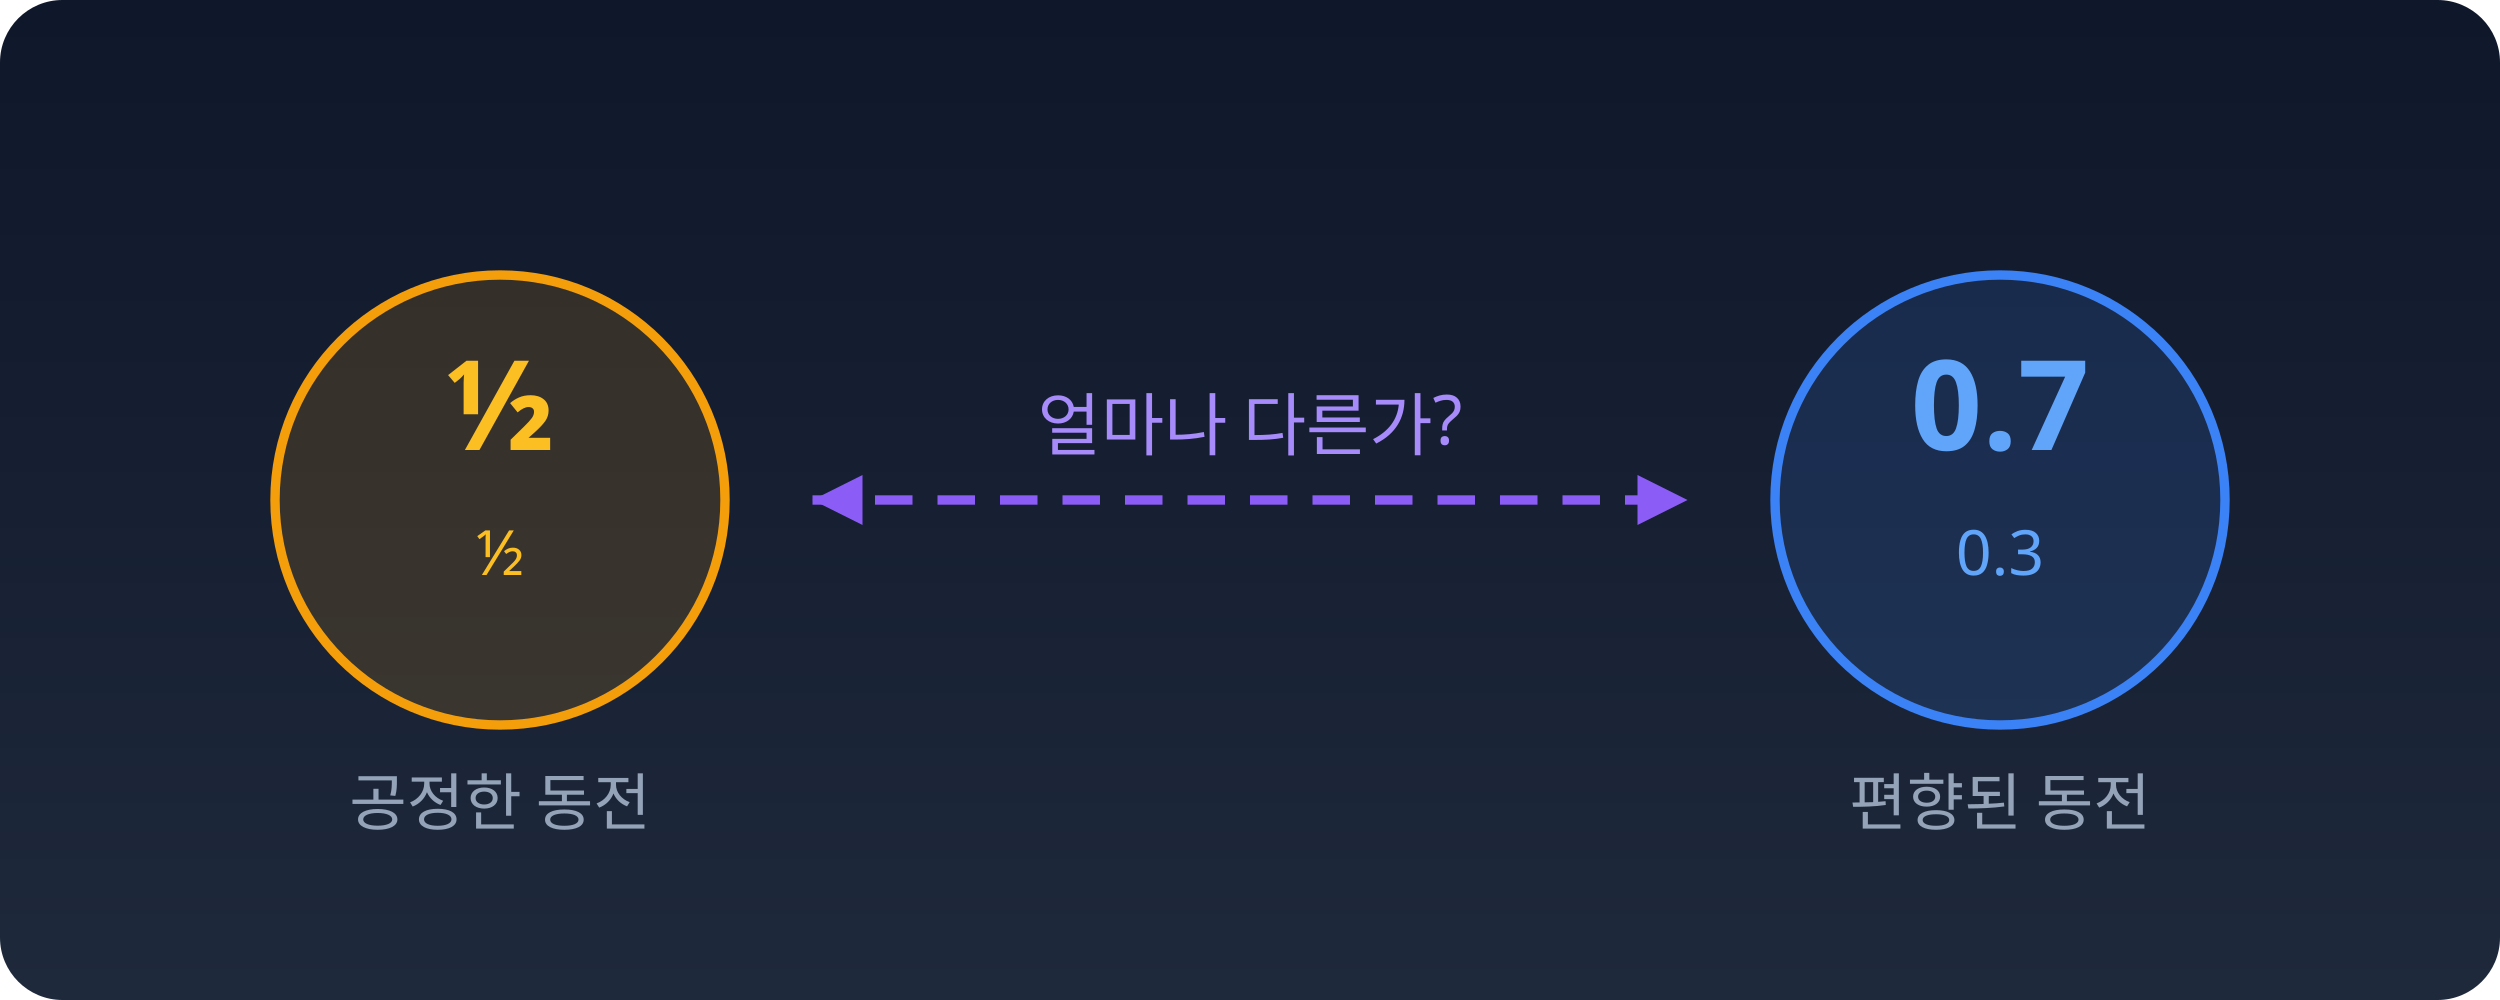
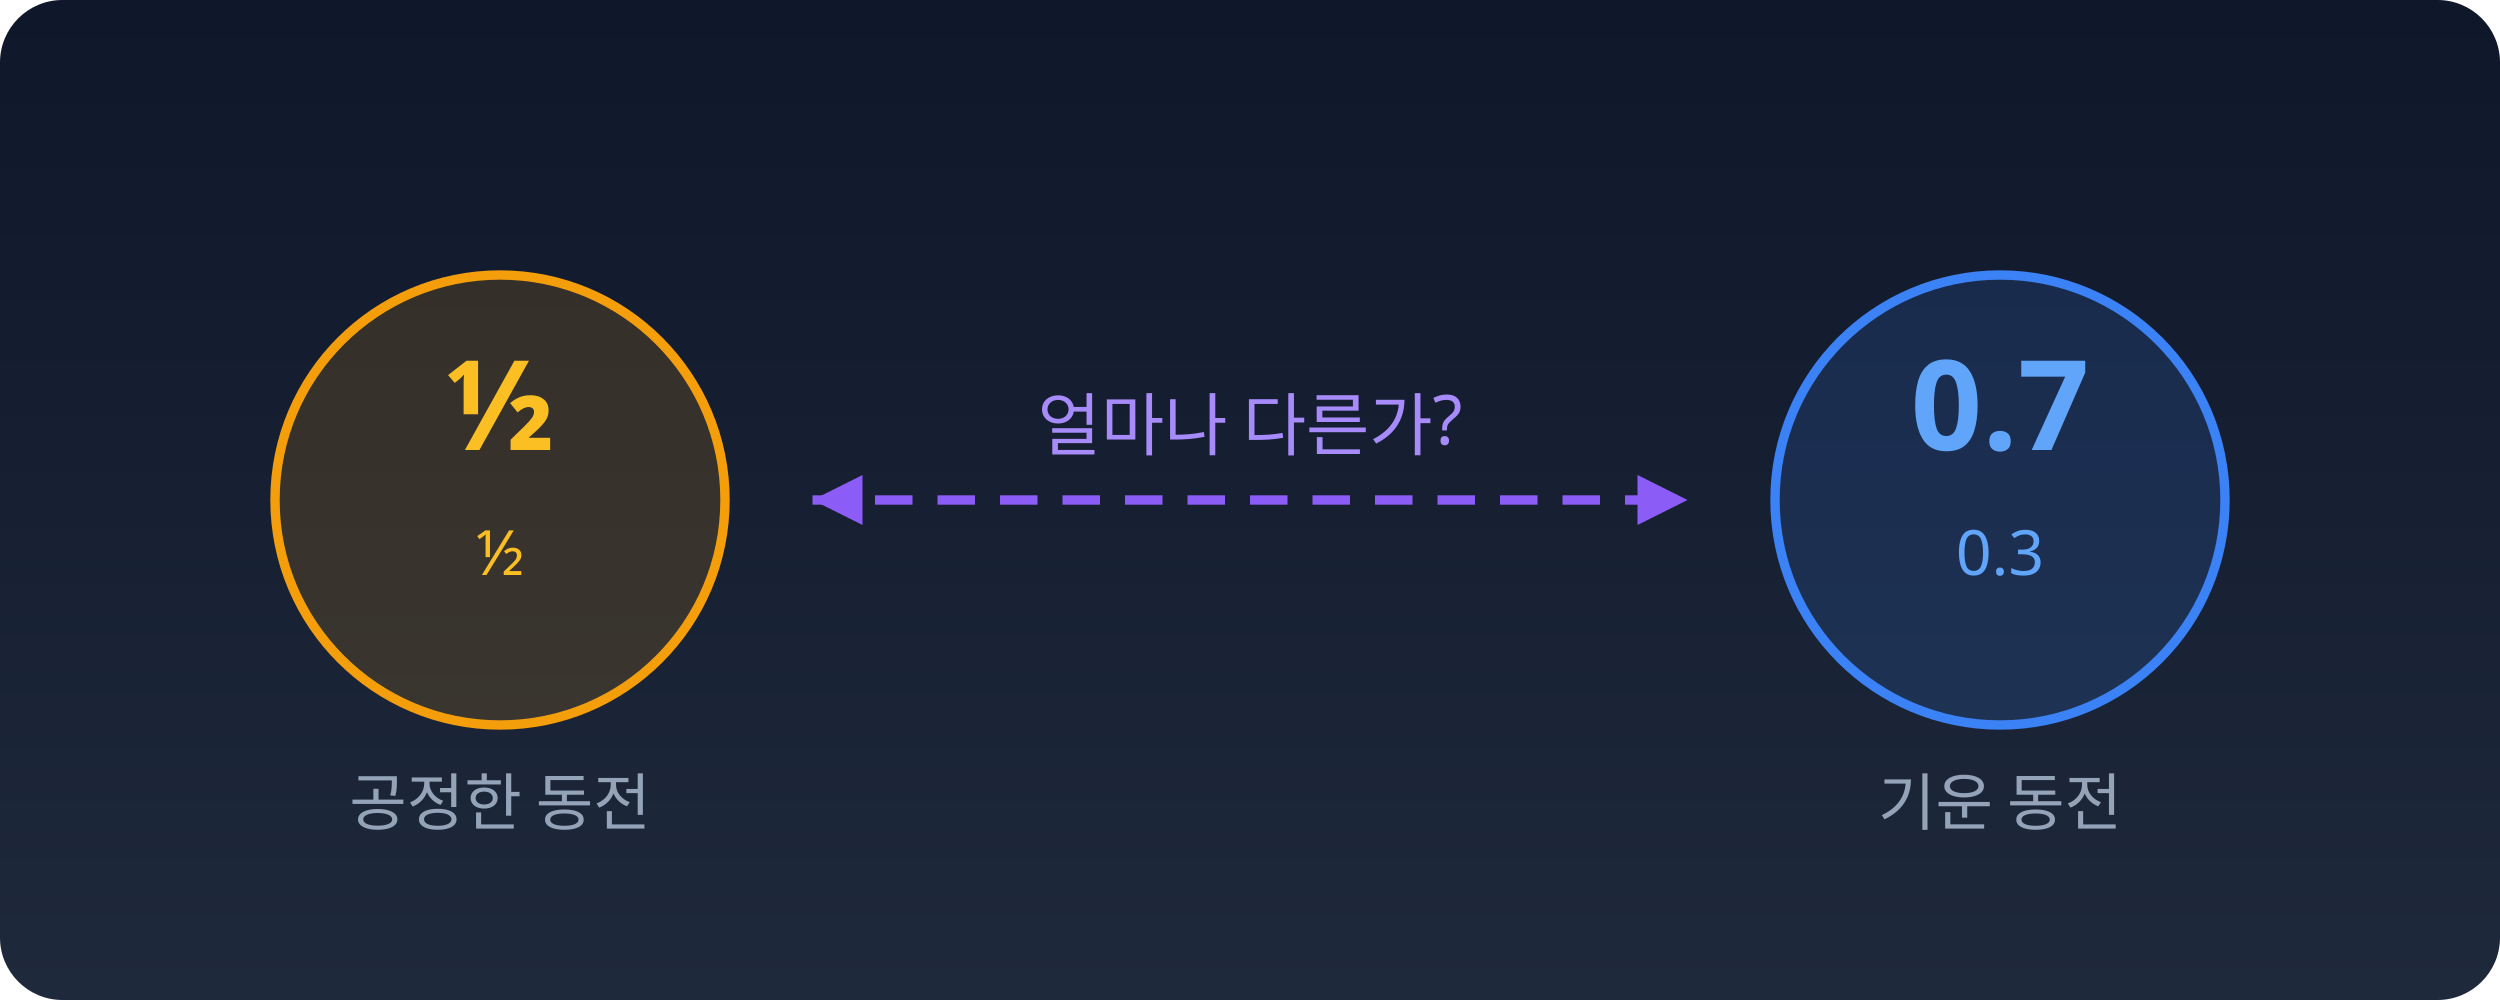
<svg xmlns="http://www.w3.org/2000/svg" viewBox="0 0 400 160" font-family="'Noto Sans KR', sans-serif">
  <defs>
    <linearGradient id="bg1c" x1="0" y1="0" x2="0" y2="1">
      <stop offset="0%" stop-color="#0f172a" />
      <stop offset="100%" stop-color="#1e293b" />
    </linearGradient>
  </defs>
  <rect width="400" height="160" fill="url(#bg1c)" rx="10" />
  <g transform="translate(80,80)">
    <ellipse cx="0" cy="0" rx="36" ry="36" fill="#f59e0b" fill-opacity="0.15" stroke="#f59e0b" stroke-width="1.5" />
    <text x="0" y="-8" fill="#fbbf24" font-size="20" text-anchor="middle" font-weight="700">½</text>
    <text x="0" y="12" fill="#fbbf24" font-size="10" text-anchor="middle">½</text>
    <text x="0" y="52" fill="#94a3b8" font-size="10" text-anchor="middle">공정한 동전</text>
  </g>
  <g>
    <line x1="130" y1="80" x2="270" y2="80" stroke="#8b5cf6" stroke-width="1.5" stroke-dasharray="6 4" />
    <polygon points="270,80 262,76 262,84" fill="#8b5cf6" />
    <polygon points="130,80 138,76 138,84" fill="#8b5cf6" />
    <text x="200" y="72" fill="#a78bfa" font-size="11" text-anchor="middle">얼마나 다른가?</text>
  </g>
  <g transform="translate(320,80)">
    <ellipse cx="0" cy="0" rx="36" ry="36" fill="#3b82f6" fill-opacity="0.15" stroke="#3b82f6" stroke-width="1.5" />
    <text x="0" y="-8" fill="#60a5fa" font-size="20" text-anchor="middle" font-weight="700">0.7</text>
    <text x="0" y="12" fill="#60a5fa" font-size="10" text-anchor="middle">0.3</text>
-     <text x="0" y="52" fill="#94a3b8" font-size="10" text-anchor="middle">편향된 동전</text>
+     <text x="0" y="52" fill="#94a3b8" font-size="10" text-anchor="middle">기운 동전</text>
  </g>
</svg>
